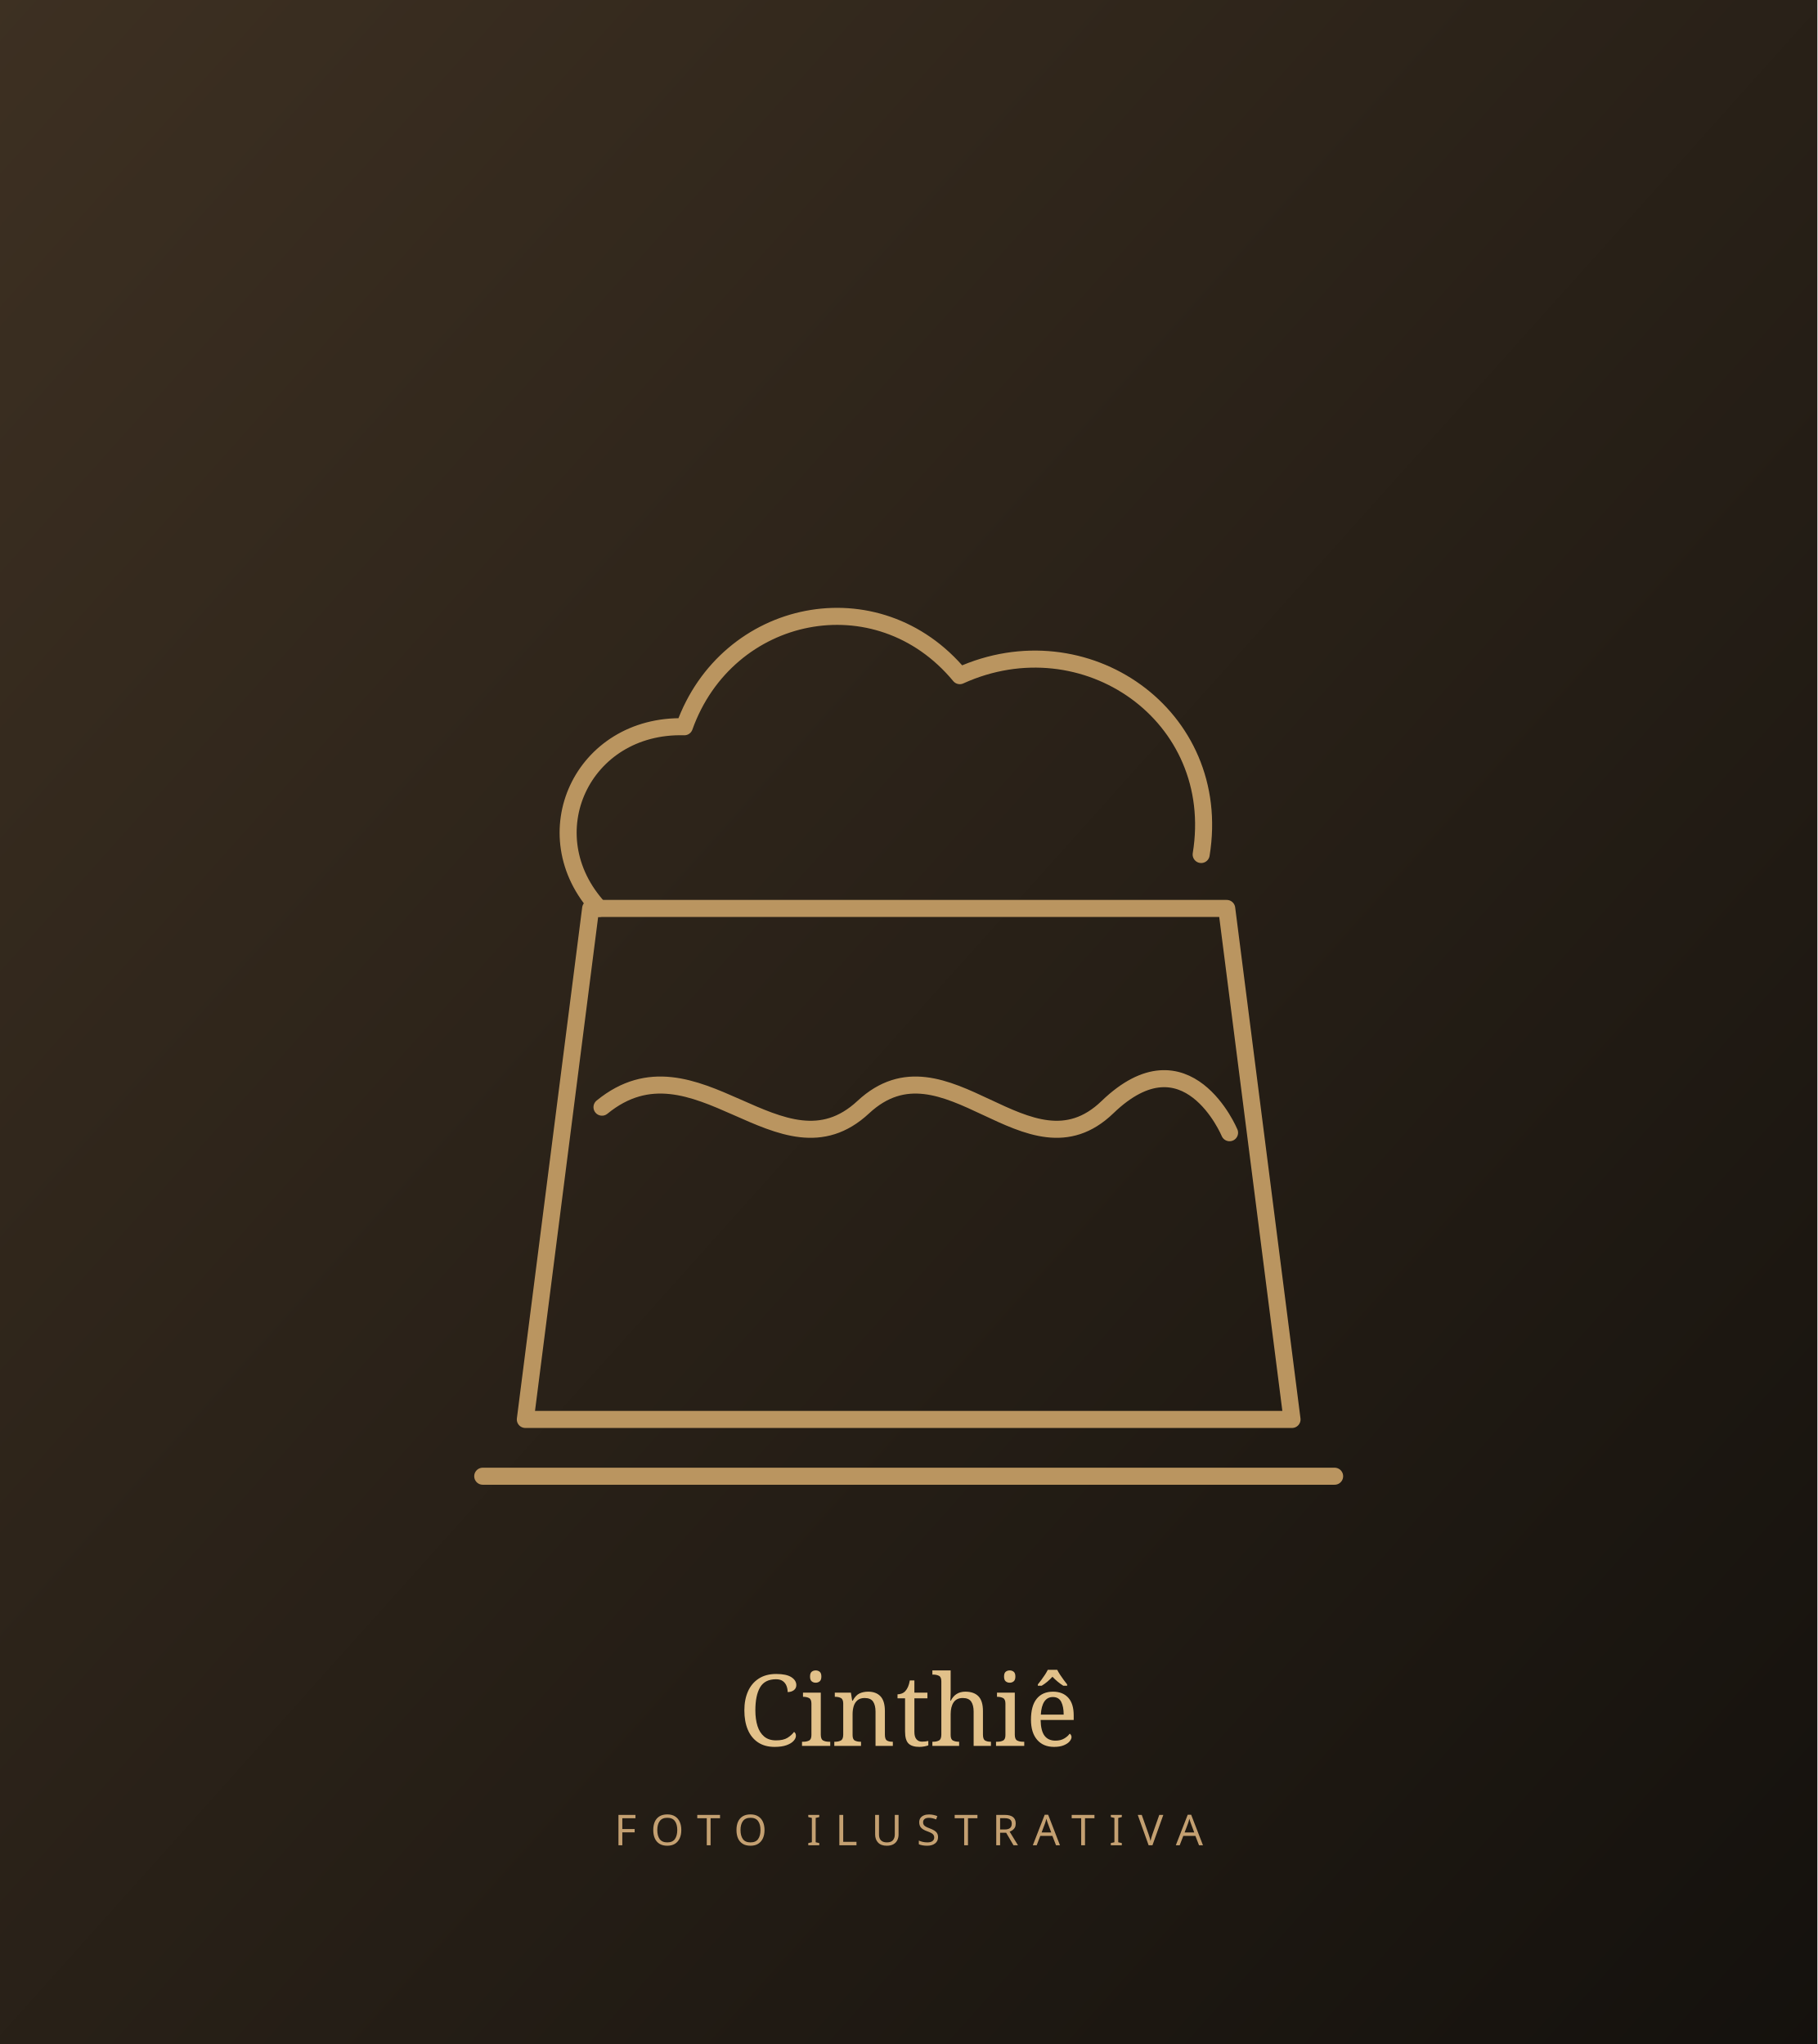
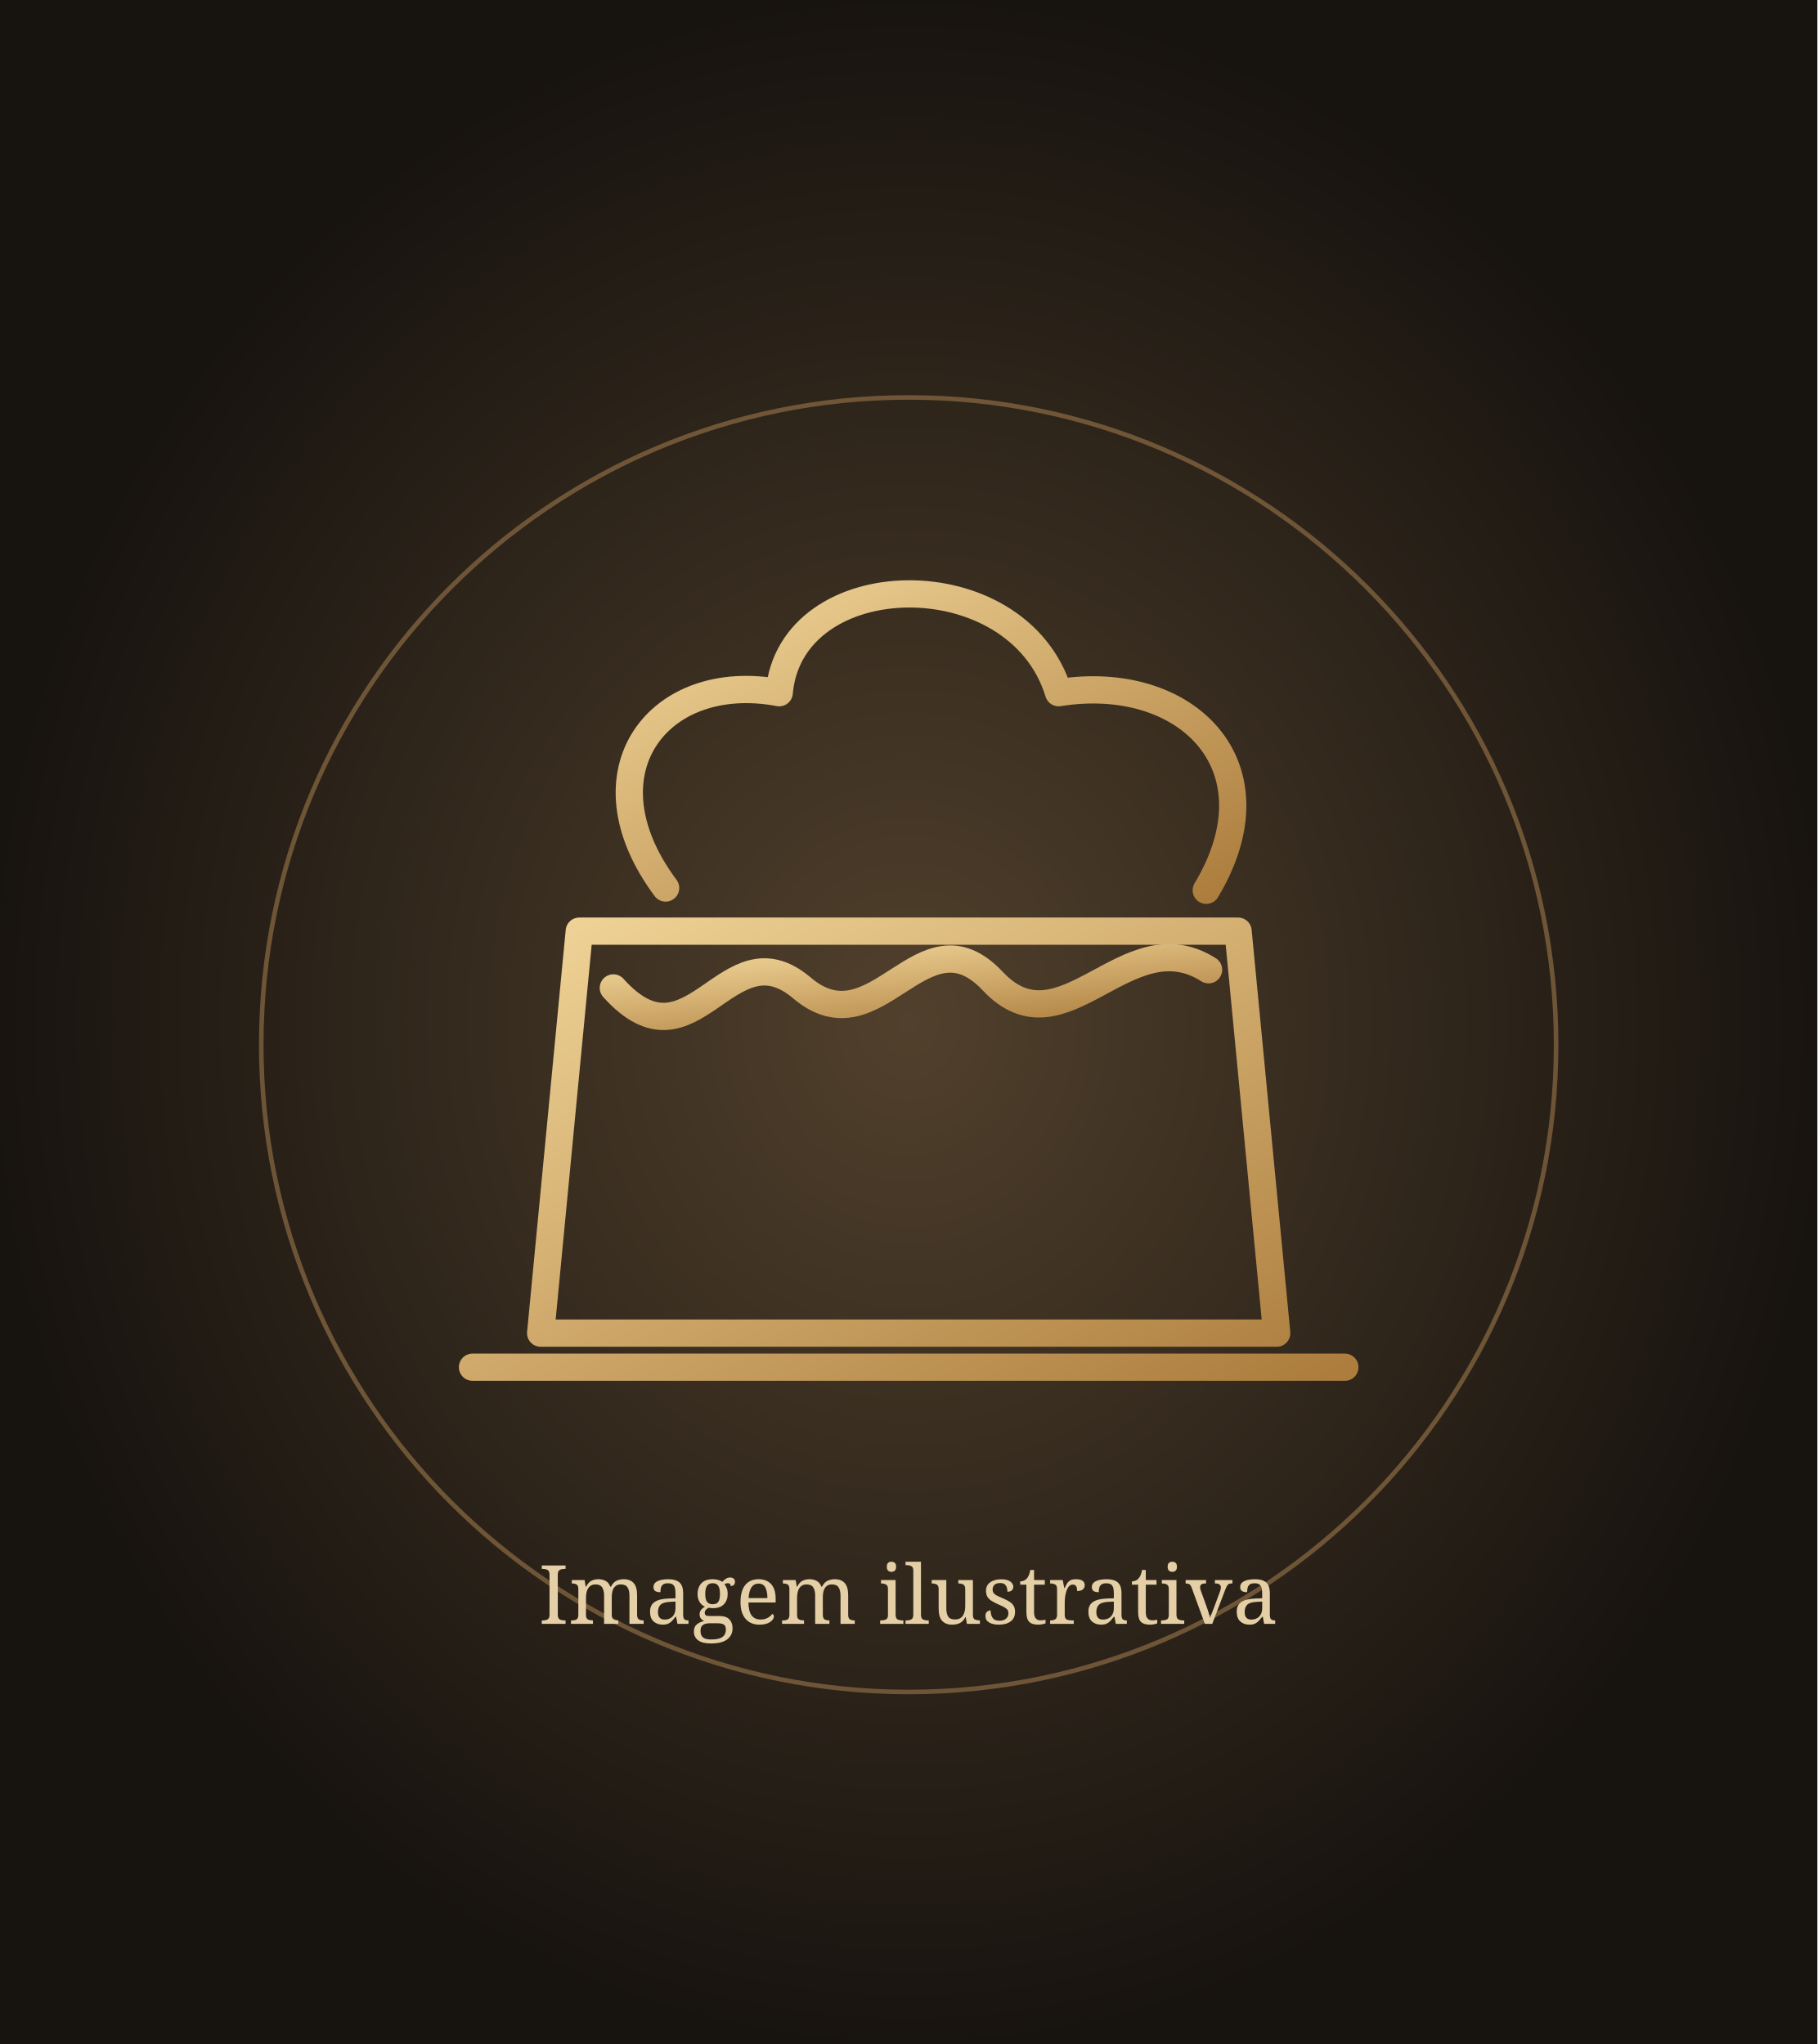
- <svg xmlns="http://www.w3.org/2000/svg" viewBox="0 0 640 720">
+ <svg xmlns="http://www.w3.org/2000/svg" viewBox="0 0 800 900">
  <defs>
-     <linearGradient id="g" x1="0" y1="0" x2="1" y2="1">
-       <stop stop-color="#3d3022" />
-       <stop offset="1" stop-color="#14110d" />
+     <radialGradient id="b">
+       <stop stop-color="#51402c" />
+       <stop offset="1" stop-color="#17130f" />
+     </radialGradient>
+     <linearGradient id="g" x2="1" y2="1">
+       <stop stop-color="#f2d69a" />
+       <stop offset="1" stop-color="#ac7d3d" />
    </linearGradient>
  </defs>
-   <rect width="640" height="720" fill="url(#g)" />
-   <g stroke="#ba9560" stroke-width="6" fill="none" stroke-linecap="round" stroke-linejoin="round">
-     <path d="M170 520h300M185 500h270l-23-180H208z" />
-     <path d="M211 320c-24-26-6-65 30-64 15-42 68-53 97-18 44-20 93 14 85 63" />
-     <path d="M212 390c33-27 63 27 92 0s58 27 86 0 43 9 43 9" />
+   <rect width="800" height="900" fill="url(#b)" />
+   <circle cx="400" cy="460" r="285" fill="none" stroke="#937047" stroke-width="2" opacity=".65" />
+   <g stroke="url(#g)" stroke-width="12" stroke-linecap="round" stroke-linejoin="round" fill="none">
+     <path d="M208 602h384M238 587h324l-17-177H255z" />
+     <path d="M270 435c35 39 50-28 83 0s53-36 84-3 59-28 95-5" />
+     <path d="M293 391c-38-51-3-96 50-86 5-57 105-59 123 0 56-9 98 32 65 87" />
+     <path d="M202 635h395" />
  </g>
-   <text x="320" y="615" fill="#e2c18a" font-family="Georgia,serif" font-size="35" text-anchor="middle">Cinthiê</text>
-   <text x="320" y="650" fill="#c4a071" font-family="sans-serif" font-size="15" letter-spacing="5" text-anchor="middle">FOTO ILUSTRATIVA</text>
+   <text x="400" y="715" font-family="Georgia,serif" font-size="36" text-anchor="middle" fill="#e4cfa6">Imagem ilustrativa</text>
</svg>
